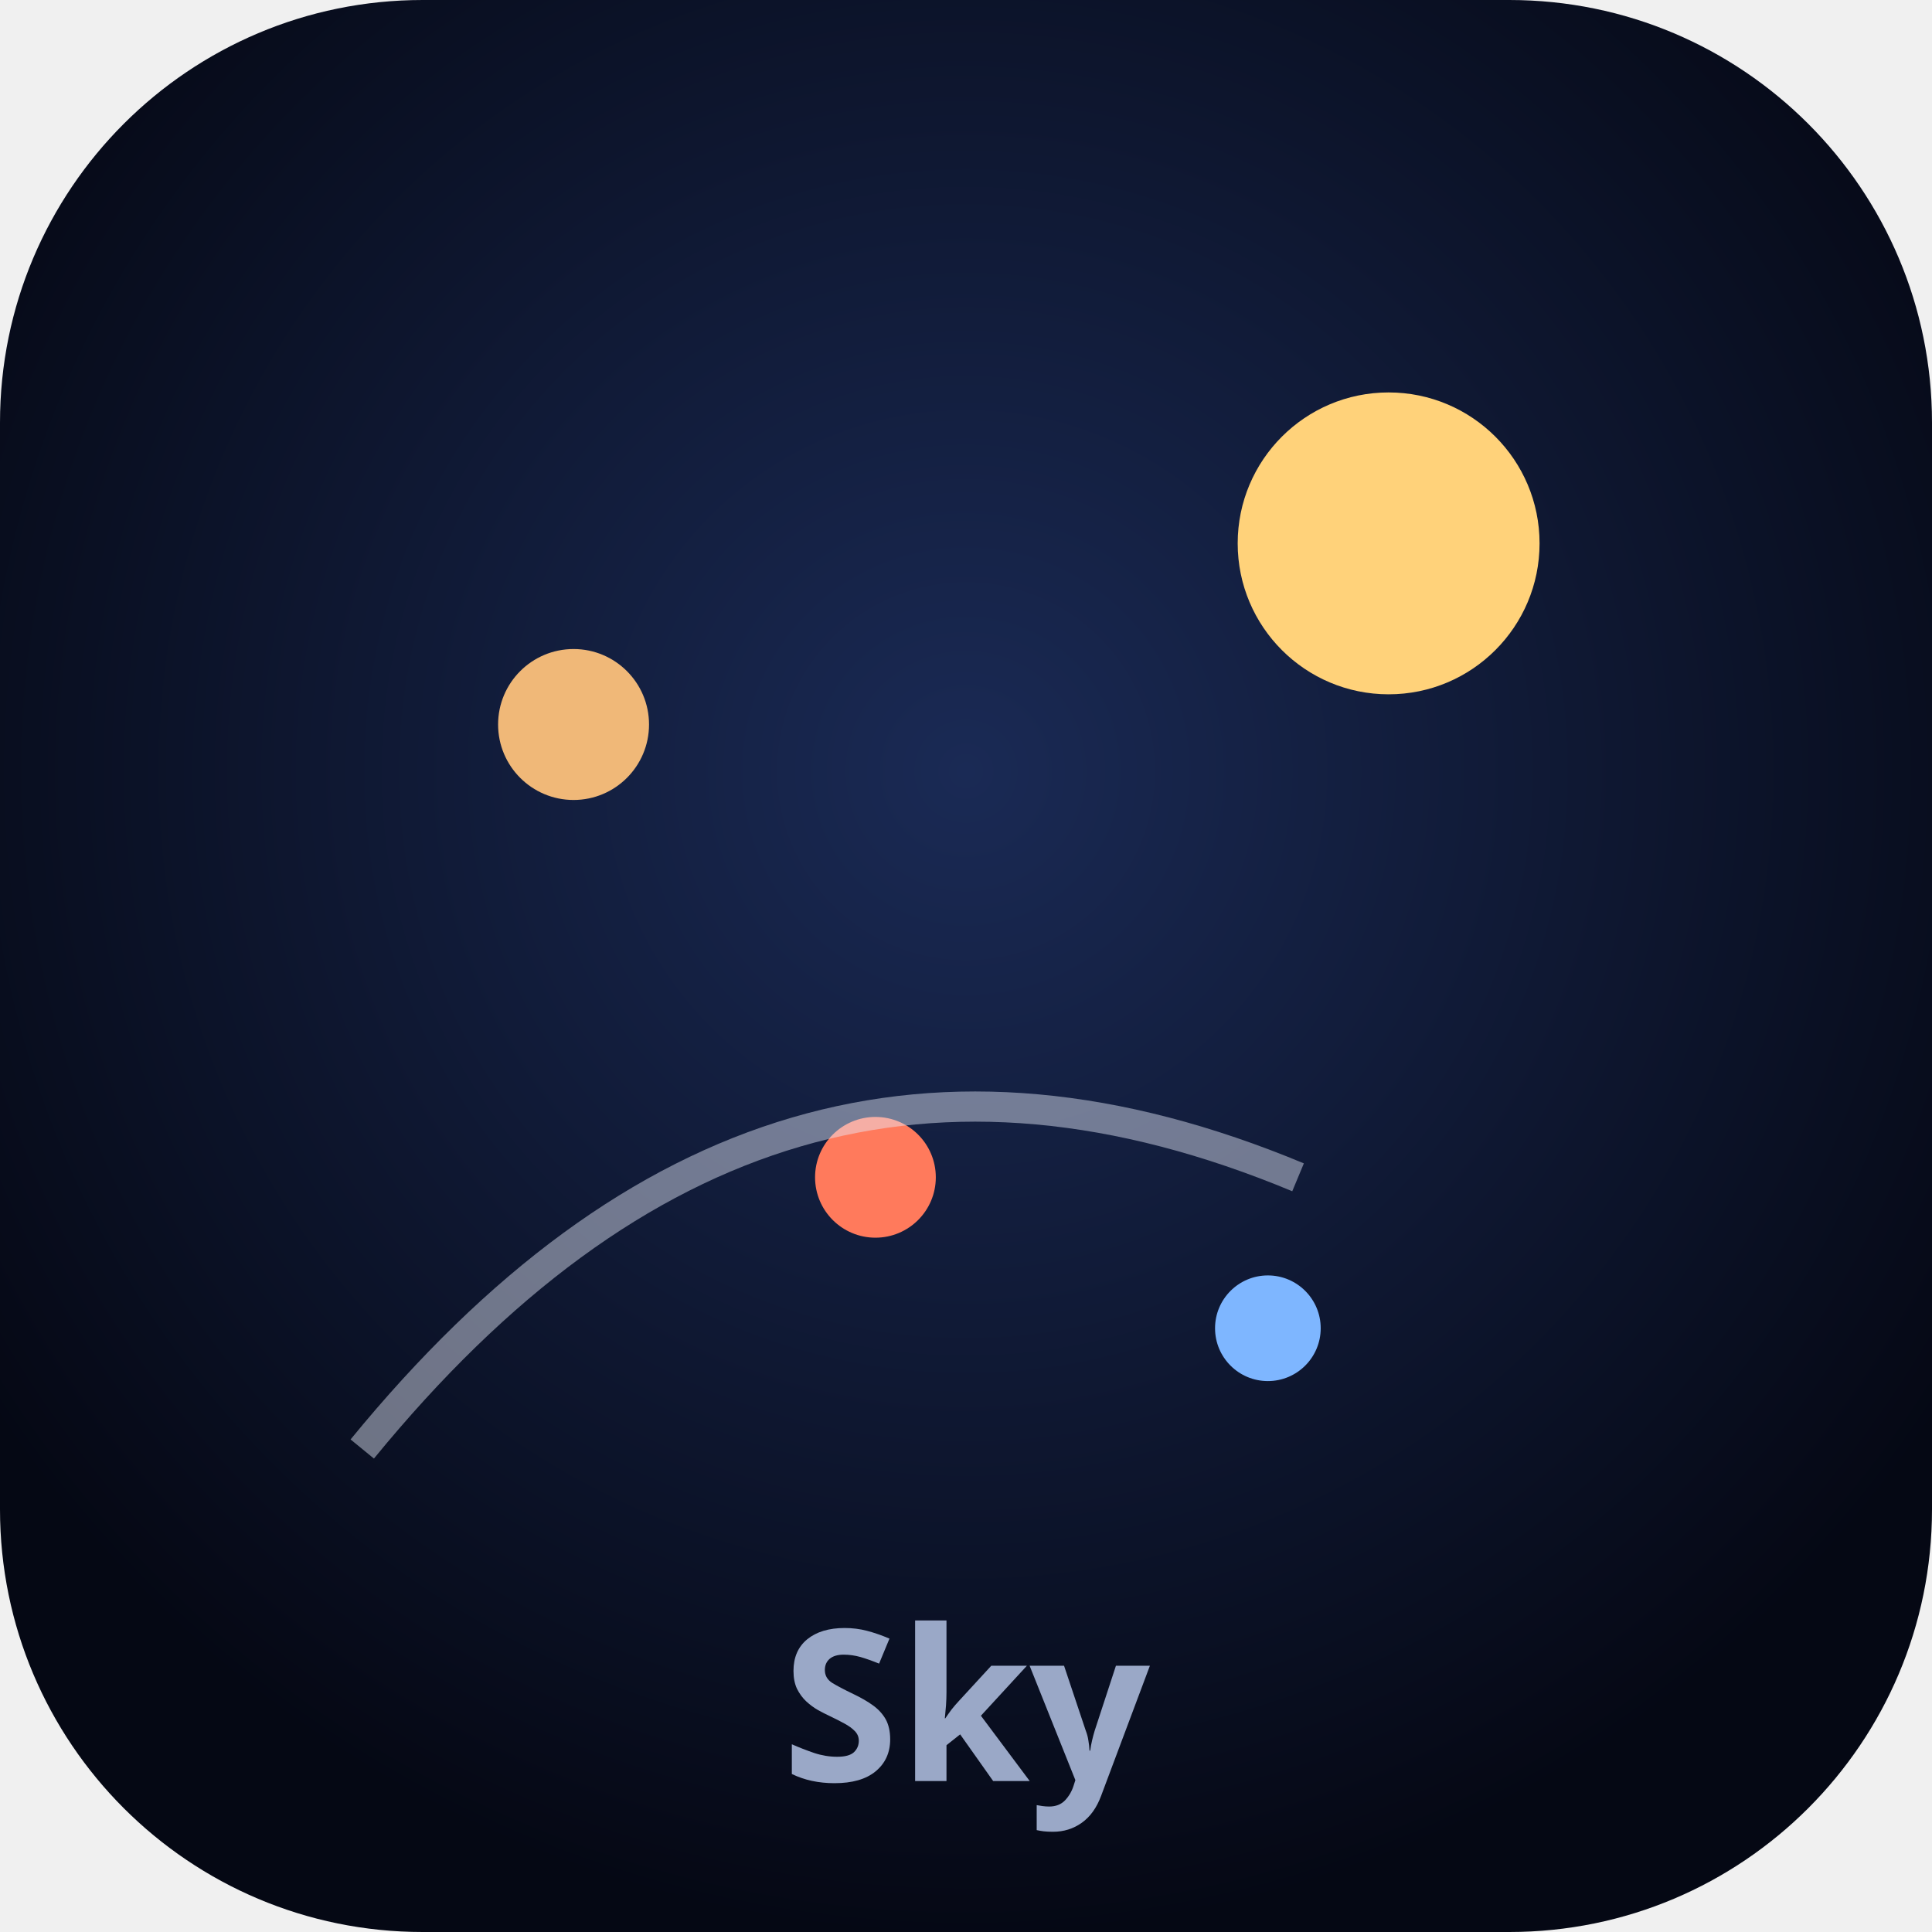
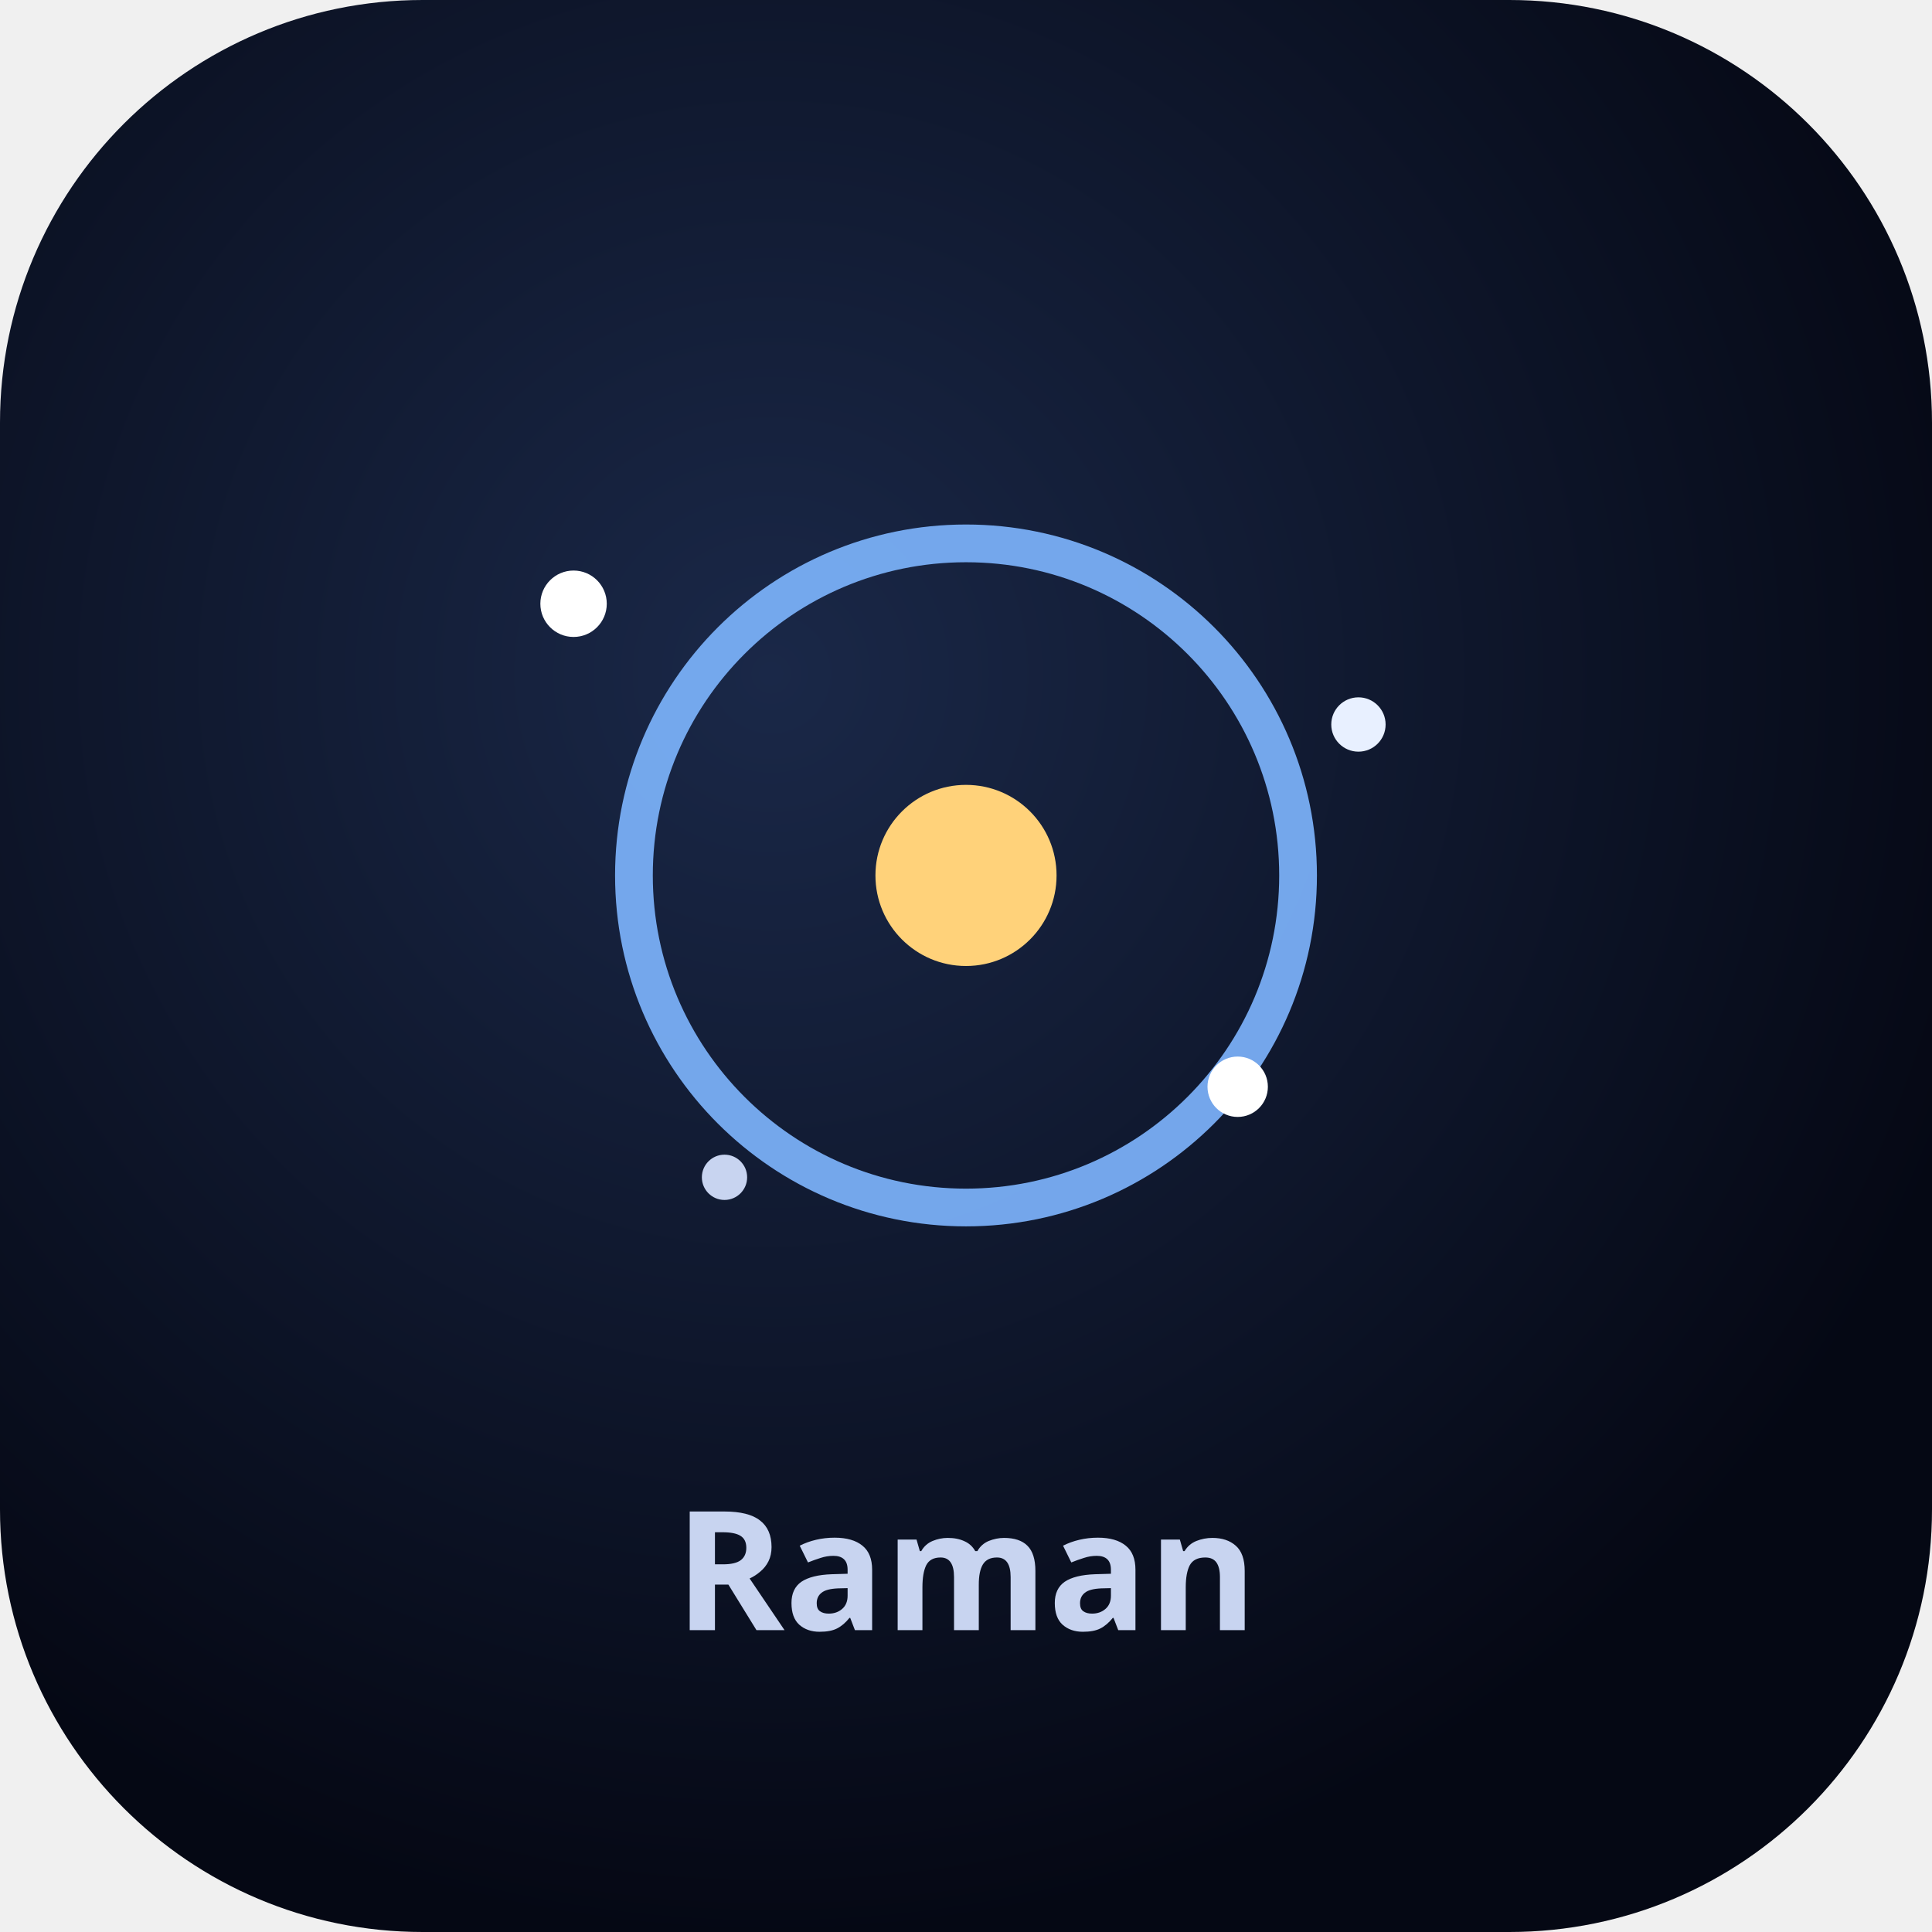
- <svg xmlns="http://www.w3.org/2000/svg" viewBox="0 0 128 128" role="img" aria-label="Sky">
+ <svg xmlns="http://www.w3.org/2000/svg" viewBox="0 0 128 128" role="img" aria-label="Raman Sky Guide">
  <defs>
-     <radialGradient id="g" cx="50%" cy="40%" r="60%">
-       <stop offset="0%" stop-color="#1a2a55" />
+     <radialGradient id="g" cx="40%" cy="35%" r="65%">
+       <stop offset="0%" stop-color="#1a2848" />
      <stop offset="100%" stop-color="#050814" />
    </radialGradient>
  </defs>
  <rect width="128" height="128" rx="28" fill="url(#g)" />
-   <circle cx="92" cy="36" r="10" fill="#ffd27a" />
-   <circle cx="38" cy="48" r="5" fill="#f0b878" />
-   <circle cx="58" cy="78" r="4" fill="#ff7a5c" />
-   <circle cx="84" cy="88" r="3.5" fill="#7eb6ff" />
-   <path d="M24 96c18-22 38-28 62-18" stroke="#e8eefc" stroke-width="2" fill="none" opacity="0.45" />
-   <text x="64" y="118" text-anchor="middle" fill="#9aa8c7" font-size="14" font-family="system-ui,sans-serif" font-weight="700">Sky</text>
+   <circle cx="64" cy="58" r="22" fill="none" stroke="#7eb6ff" stroke-width="2.5" opacity="0.9" />
+   <circle cx="64" cy="58" r="6" fill="#ffd27a" />
+   <circle cx="38" cy="40" r="2.2" fill="#fff" />
+   <circle cx="90" cy="48" r="1.8" fill="#e8f0ff" />
+   <circle cx="48" cy="78" r="1.5" fill="#c8d4f0" />
+   <circle cx="82" cy="72" r="2" fill="#fff" />
+   <text x="64" y="108" text-anchor="middle" fill="#c8d4f0" font-size="11" font-family="system-ui,sans-serif" font-weight="700">Raman</text>
</svg>
